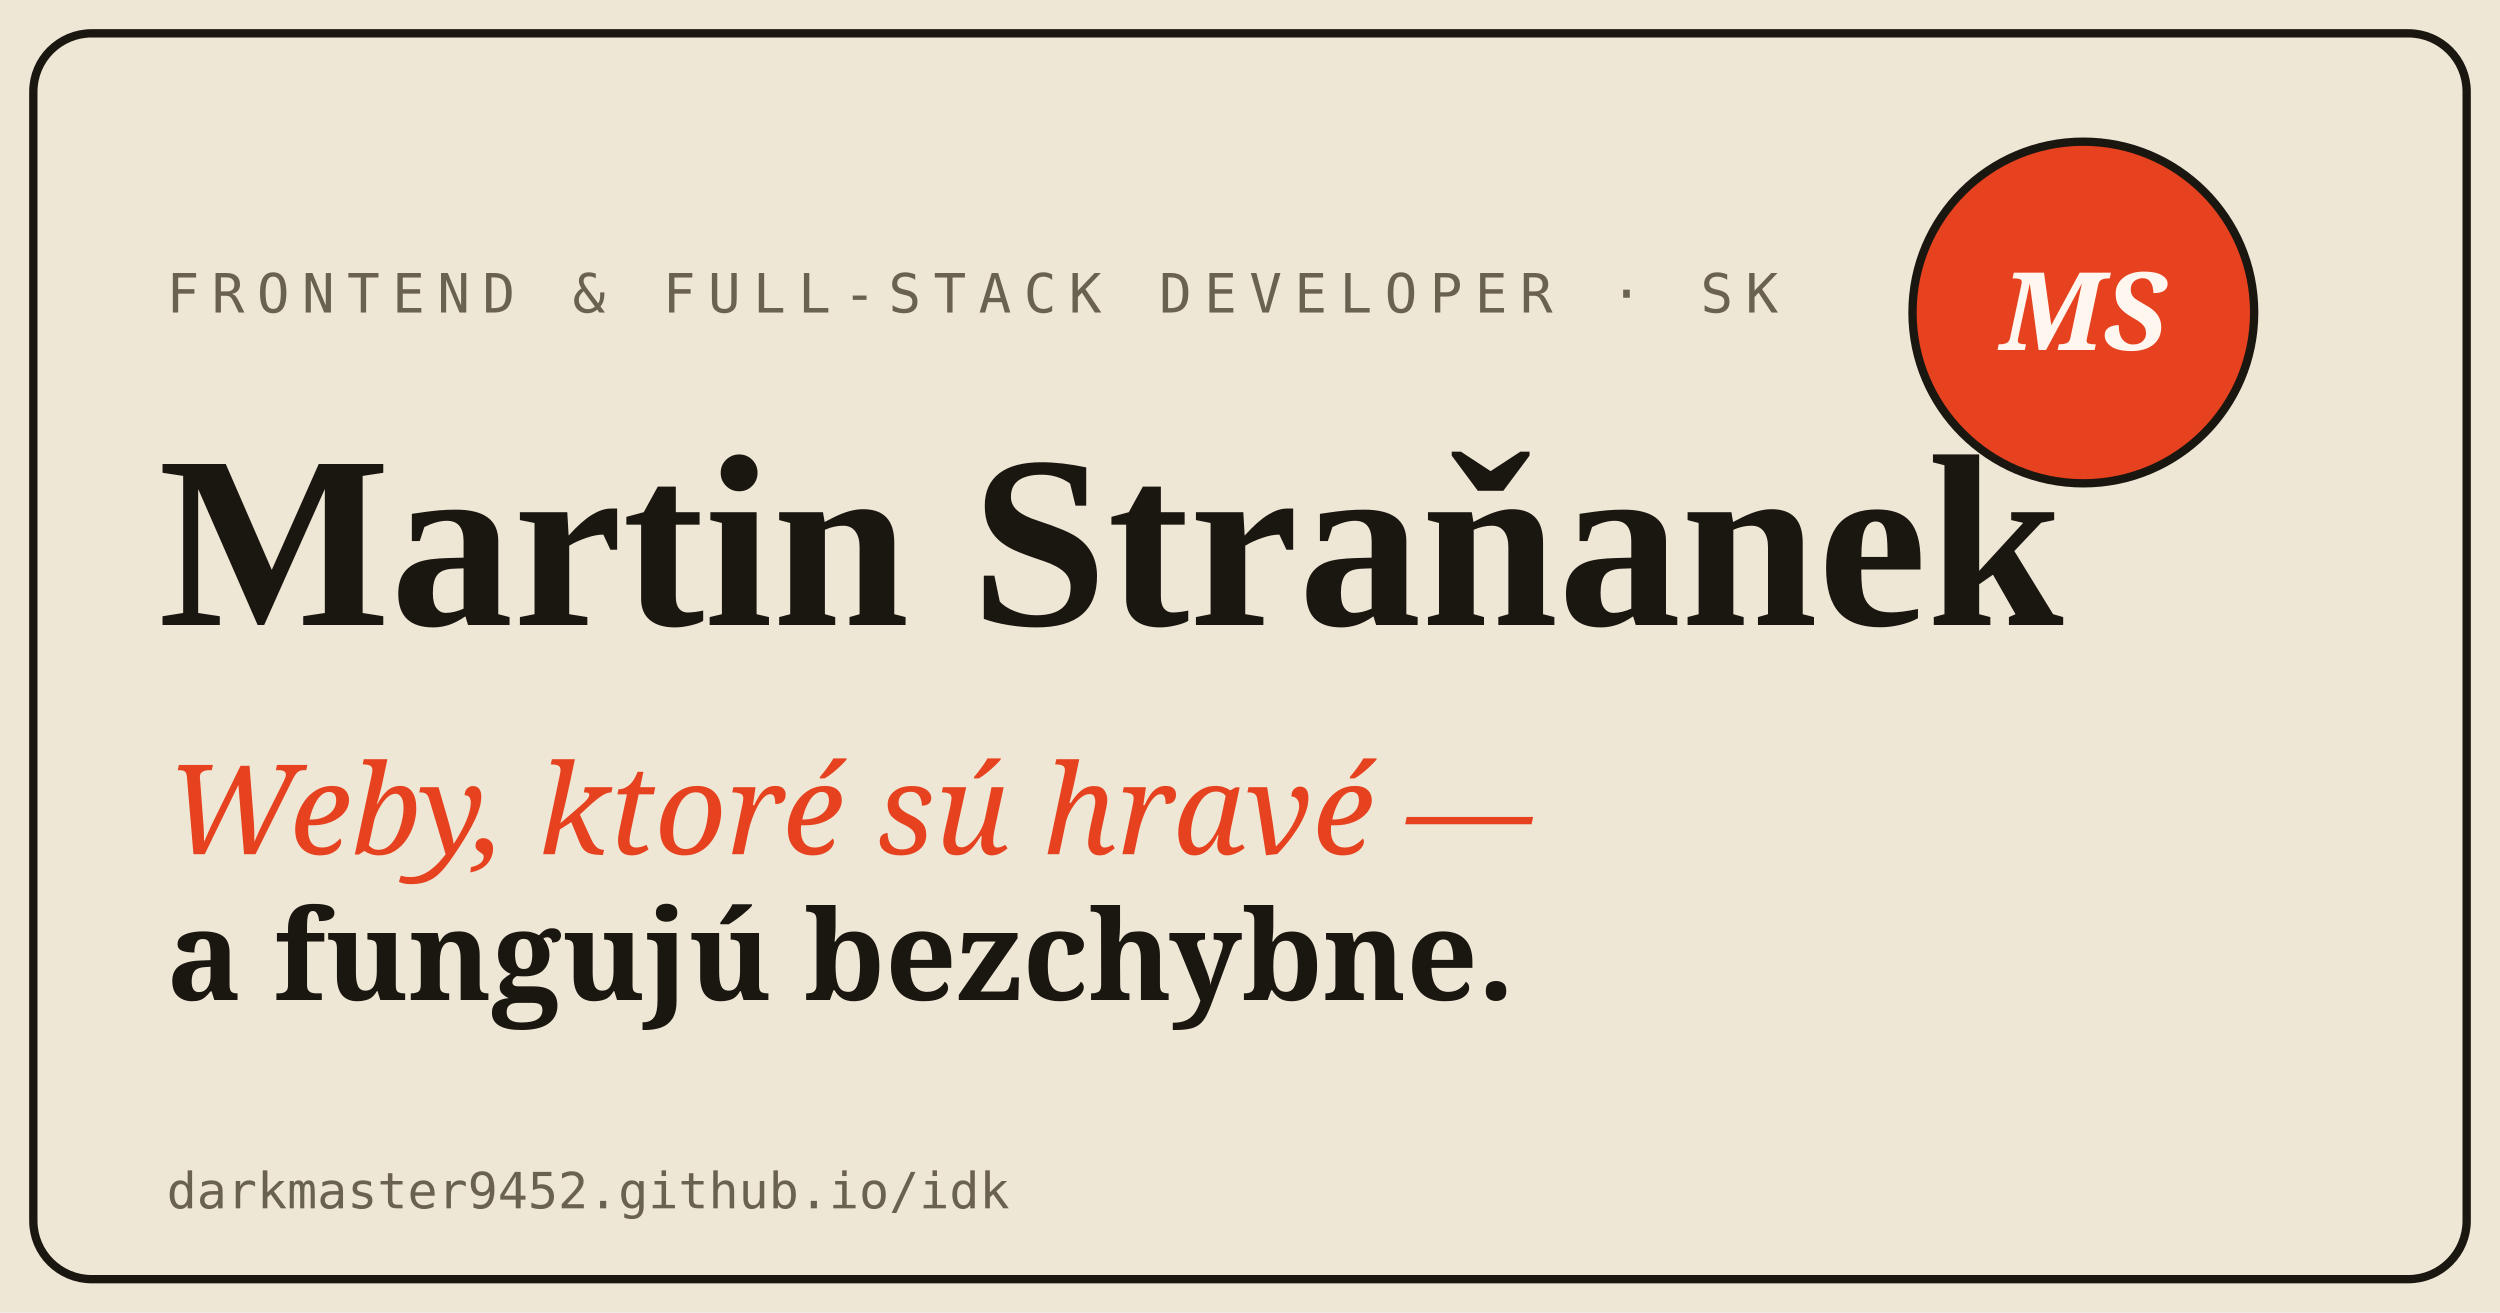
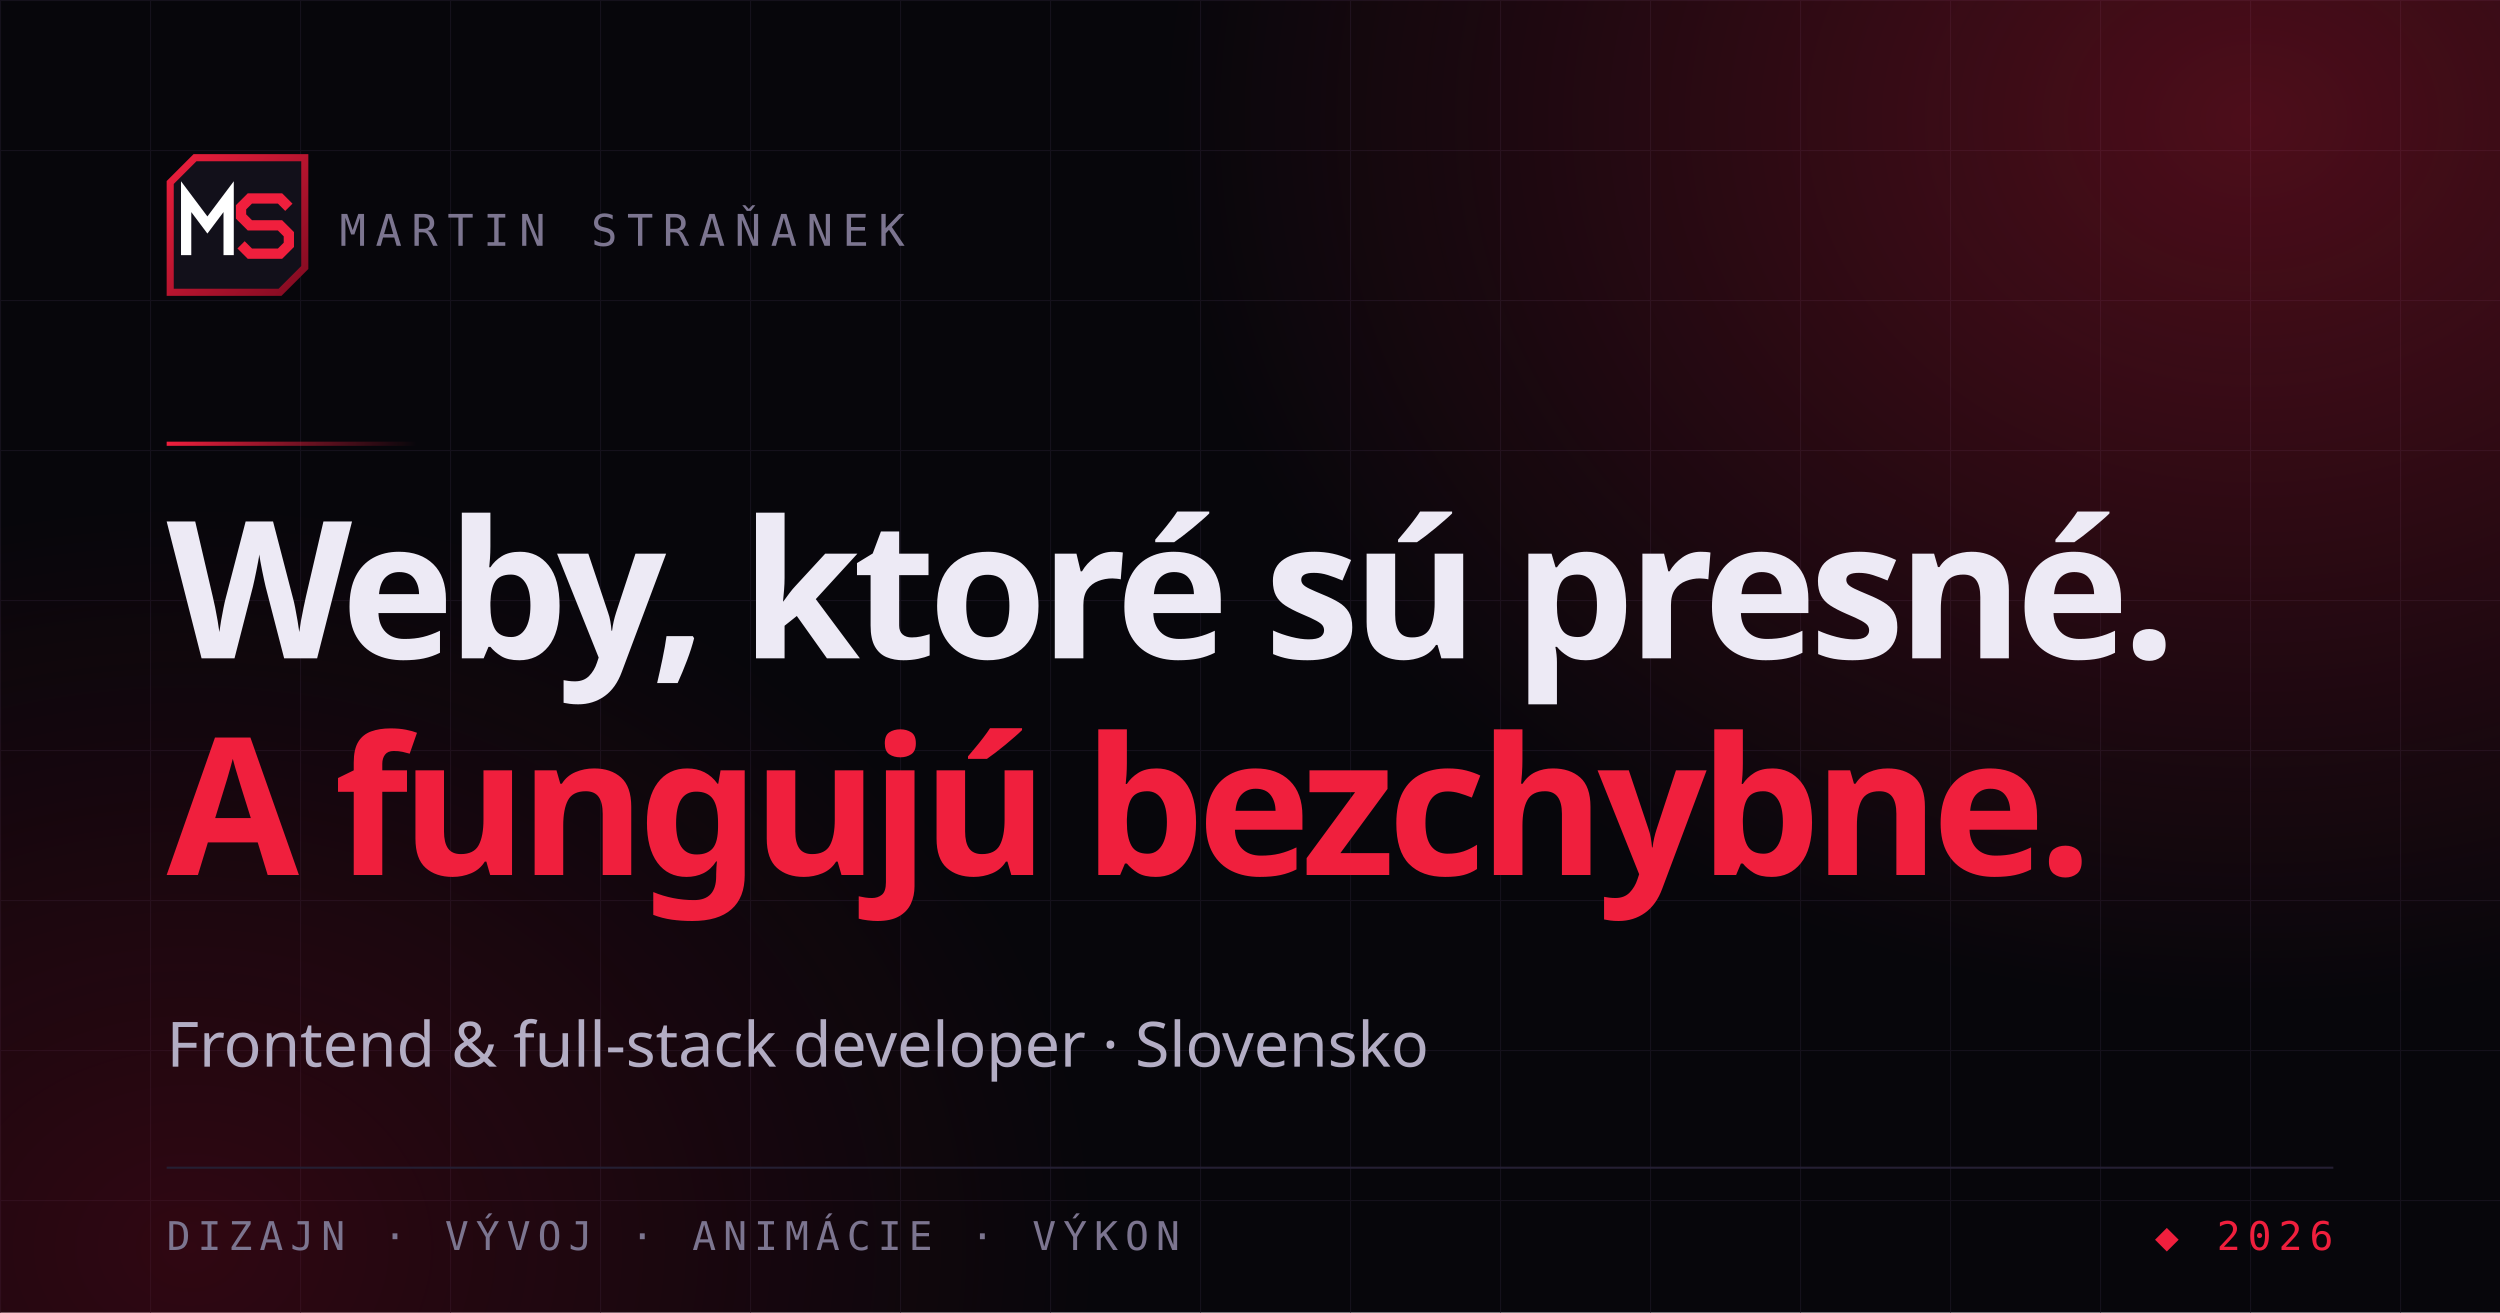
<svg xmlns="http://www.w3.org/2000/svg" viewBox="0 0 1200 630" width="1200" height="630">
-   <rect width="1200" height="630" fill="#efe7d6" />
-   <rect x="16" y="16" width="1168" height="598" rx="28" fill="none" stroke="#1a1610" stroke-width="4" />
-   <g transform="translate(1000,150)">
-     <circle r="82" fill="#e6421f" stroke="#1a1610" stroke-width="4" />
-     <text x="0" y="18" font-family="Georgia, serif" font-size="52" font-weight="700" font-style="italic" text-anchor="middle" fill="#fff7ef">MS</text>
+   <defs>
+     <linearGradient id="frame" x1="0" y1="0" x2="40" y2="40" gradientUnits="userSpaceOnUse">
+       <stop stop-color="#F01F3D" />
+       <stop offset="1" stop-color="#7E0A20" />
+     </linearGradient>
+     <pattern id="grid" width="72" height="72" patternUnits="userSpaceOnUse">
+       <path d="M72 0H0V72" fill="none" stroke="#17131F" stroke-width="1" />
+     </pattern>
+     <radialGradient id="glowA" cx="0.5" cy="0.5" r="0.5">
+       <stop offset="0" stop-color="#F01F3D" stop-opacity="0.30" />
+       <stop offset="1" stop-color="#F01F3D" stop-opacity="0" />
+     </radialGradient>
+     <radialGradient id="glowB" cx="0.5" cy="0.5" r="0.5">
+       <stop offset="0" stop-color="#7E0A20" stop-opacity="0.34" />
+       <stop offset="1" stop-color="#7E0A20" stop-opacity="0" />
+     </radialGradient>
+     <linearGradient id="rule" x1="0" y1="0" x2="1" y2="0">
+       <stop offset="0" stop-color="#F01F3D" />
+       <stop offset="1" stop-color="#F01F3D" stop-opacity="0" />
+     </linearGradient>
+   </defs>
+   <rect width="1200" height="630" fill="#07060B" />
+   <rect width="1200" height="630" fill="url(#grid)" opacity="0.85" />
+   <ellipse cx="1080" cy="60" rx="520" ry="420" fill="url(#glowA)" />
+   <ellipse cx="90" cy="600" rx="440" ry="360" fill="url(#glowB)" />
+   <g transform="translate(80,74) scale(1.7)">
+     <path d="M8 1H39V32L32 39H1V8Z" fill="#12101A" stroke="url(#frame)" stroke-width="2" />
+     <g fill="none" stroke-linecap="butt" stroke-width="2.9">
+       <path d="M5.5 28.5V12l6 8L17.5 12v16.5" stroke="#FFFFFF" />
+       <path d="M34.5 15 32 12.5H23.5L21 15v2.6l2.5 2.5h8.5l2.5 2.5v3L32 28.1h-8.5L21 25.6" stroke="#F01F3D" />
+     </g>
  </g>
-   <text x="80" y="150" font-family="'JetBrains Mono', monospace" font-size="26" letter-spacing="6" fill="#6a6250">FRONTEND &amp; FULL-STACK DEVELOPER · SK</text>
-   <text x="76" y="300" font-family="Georgia, 'Times New Roman', serif" font-size="118" font-weight="700" fill="#1a1610">Martin Straňanek</text>
-   <text x="80" y="410" font-family="Georgia, serif" font-size="60" font-style="italic" fill="#e6421f">
-     Weby, ktoré sú hravé —
-   </text>
-   <text x="80" y="480" font-family="Georgia, serif" font-size="60" font-weight="600" fill="#1a1610">
-     a fungujú bezchybne.
-   </text>
-   <text x="80" y="580" font-family="'JetBrains Mono', monospace" font-size="24" fill="#6a6250">
-     darkmaster9452.github.io/idk
-   </text>
+   <text x="163" y="118" font-family="monospace" font-size="21" letter-spacing="4.6" fill="#7C7590">MARTIN STRAŇANEK</text>
+   <rect x="80" y="212" width="120" height="2" fill="url(#rule)" />
+   <text x="80" y="316" font-family="sans-serif" font-size="92" font-weight="700" letter-spacing="-3.5" fill="#EDEAF5">Weby, ktoré sú presné.</text>
+   <text x="80" y="420" font-family="sans-serif" font-size="92" font-weight="700" letter-spacing="-3.5" fill="#F01F3D">A fungujú bezchybne.</text>
+   <text x="80" y="512" font-family="sans-serif" font-size="30" fill="#B3ADC4">Frontend &amp; full-stack developer · Slovensko</text>
+   <rect x="80" y="560" width="1040" height="1" fill="#241F33" />
+   <text x="80" y="600" font-family="monospace" font-size="19" letter-spacing="3.4" fill="#7C7590">DIZAJN · VÝVOJ · ANIMÁCIE · VÝKON</text>
+   <text x="1120" y="600" text-anchor="end" font-family="monospace" font-size="19" letter-spacing="3.4" fill="#F01F3D">◆ 2026</text>
</svg>
